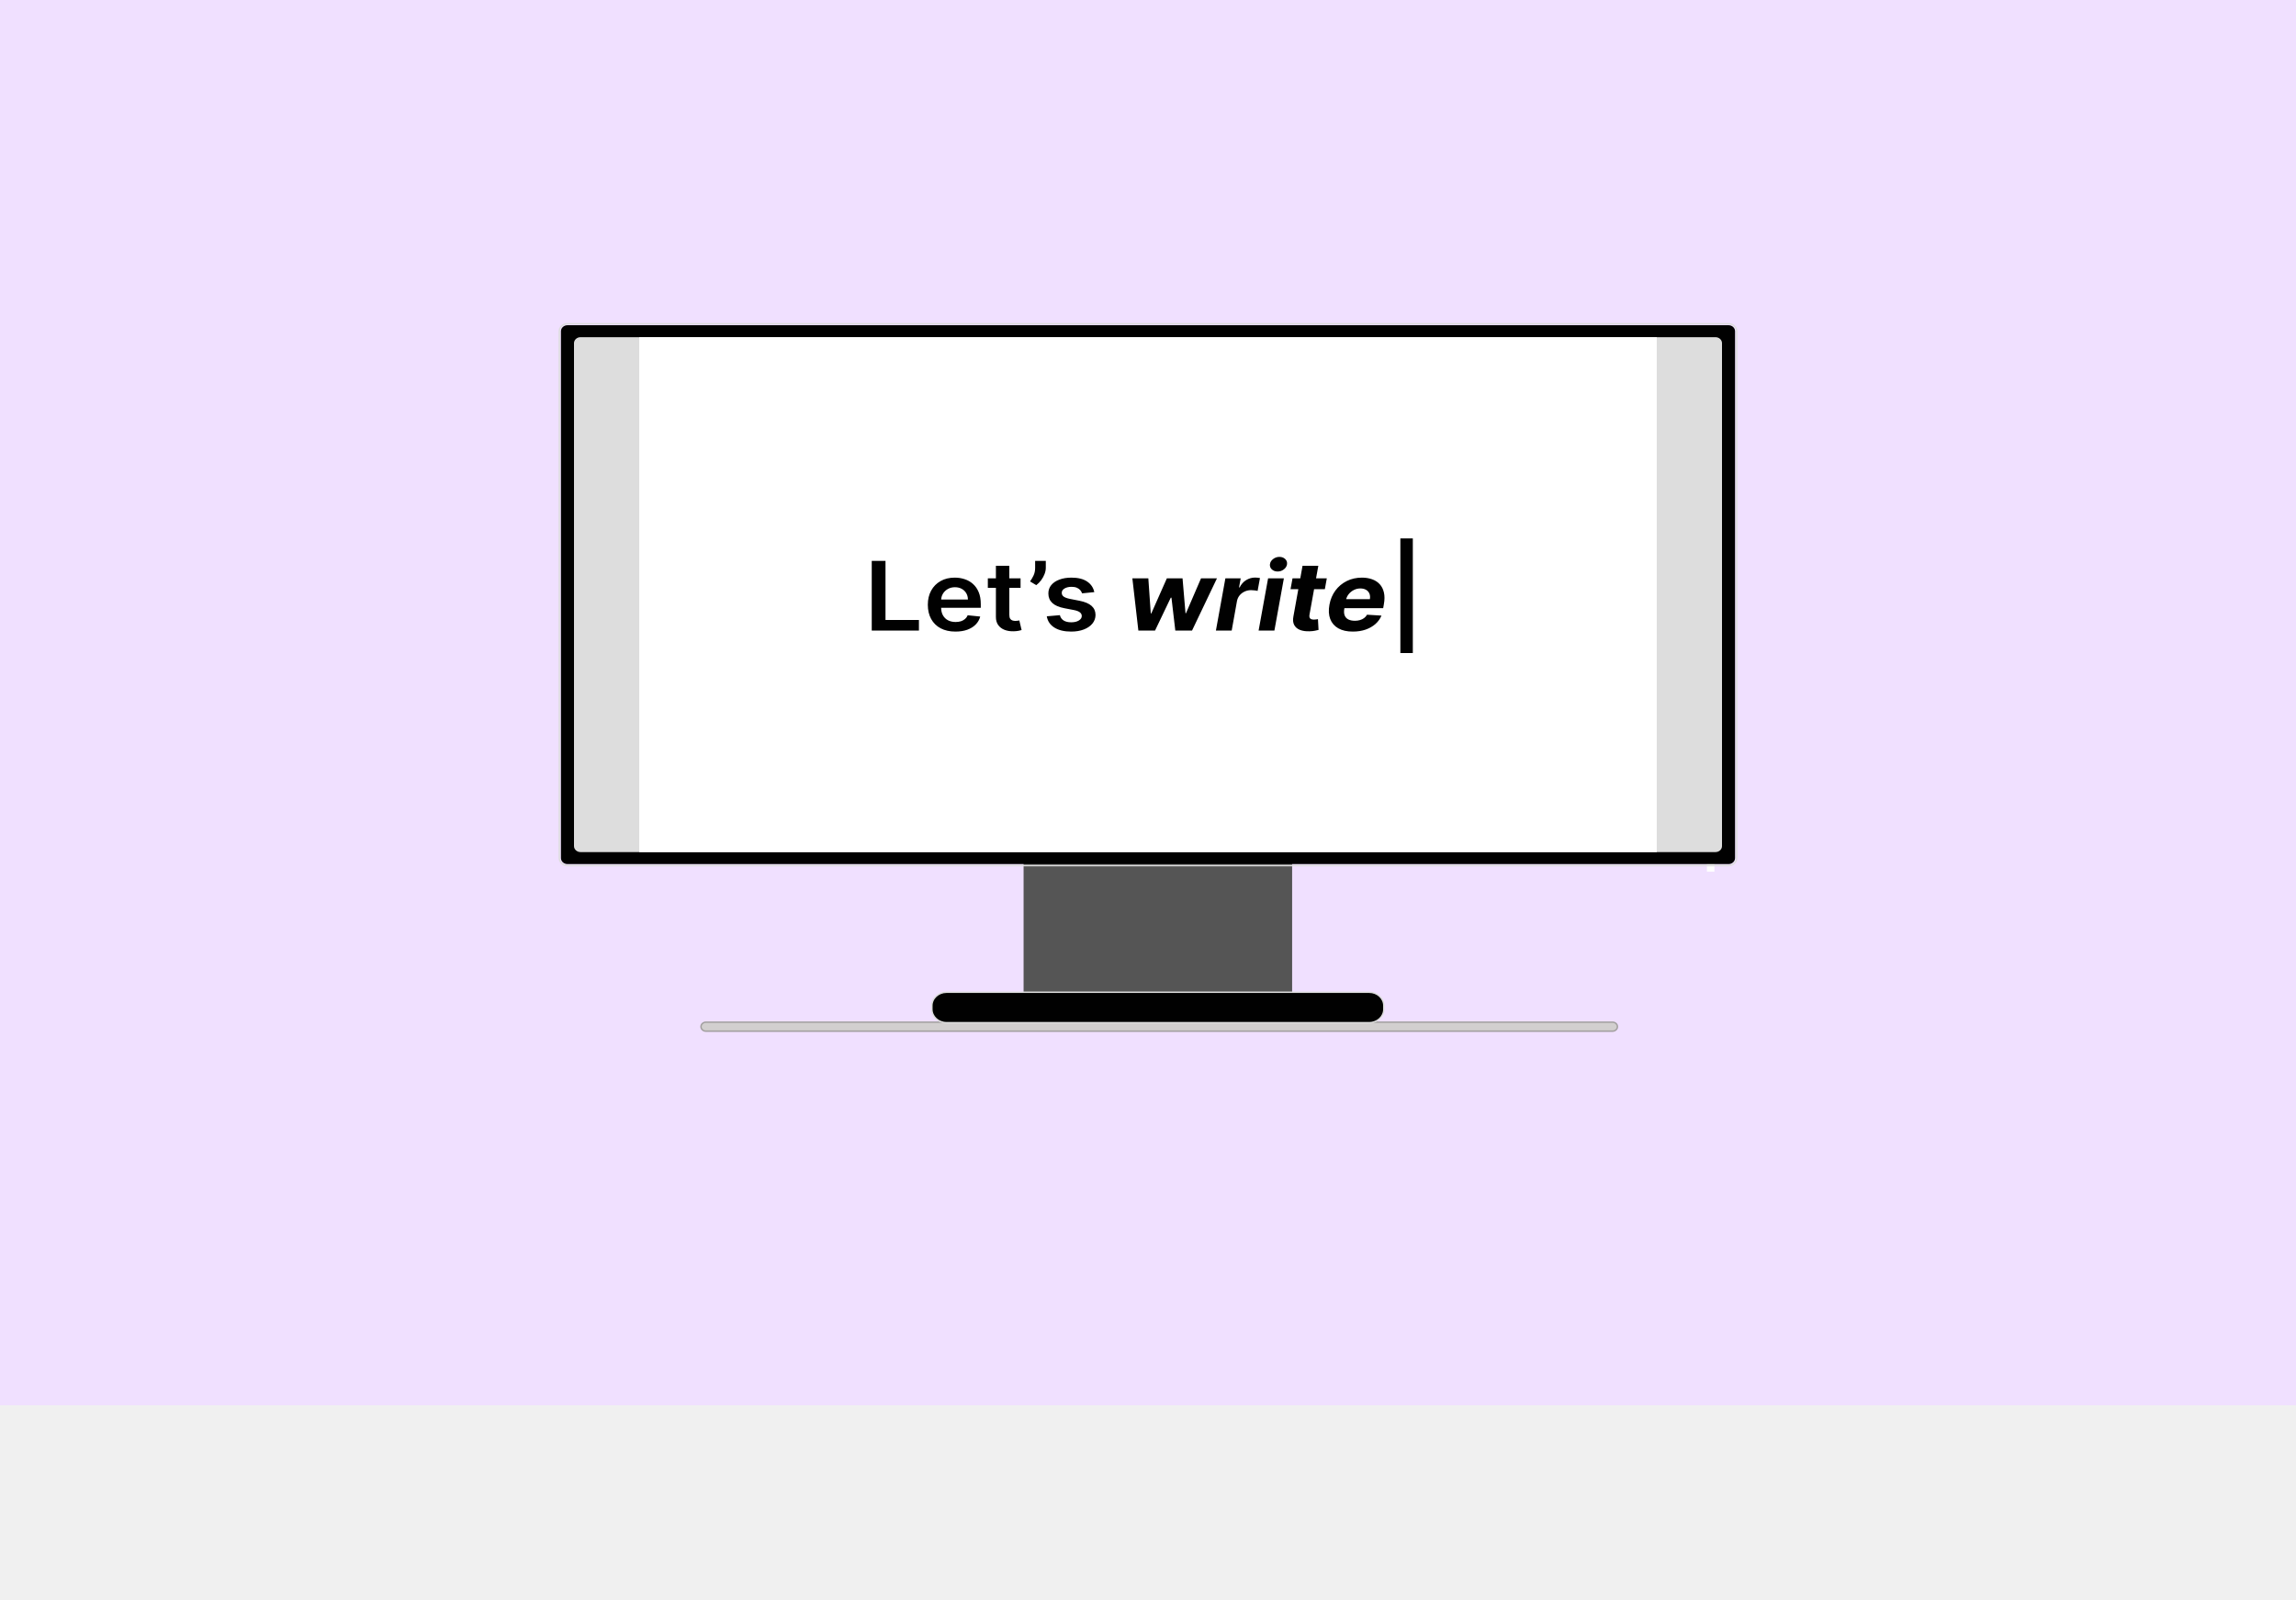
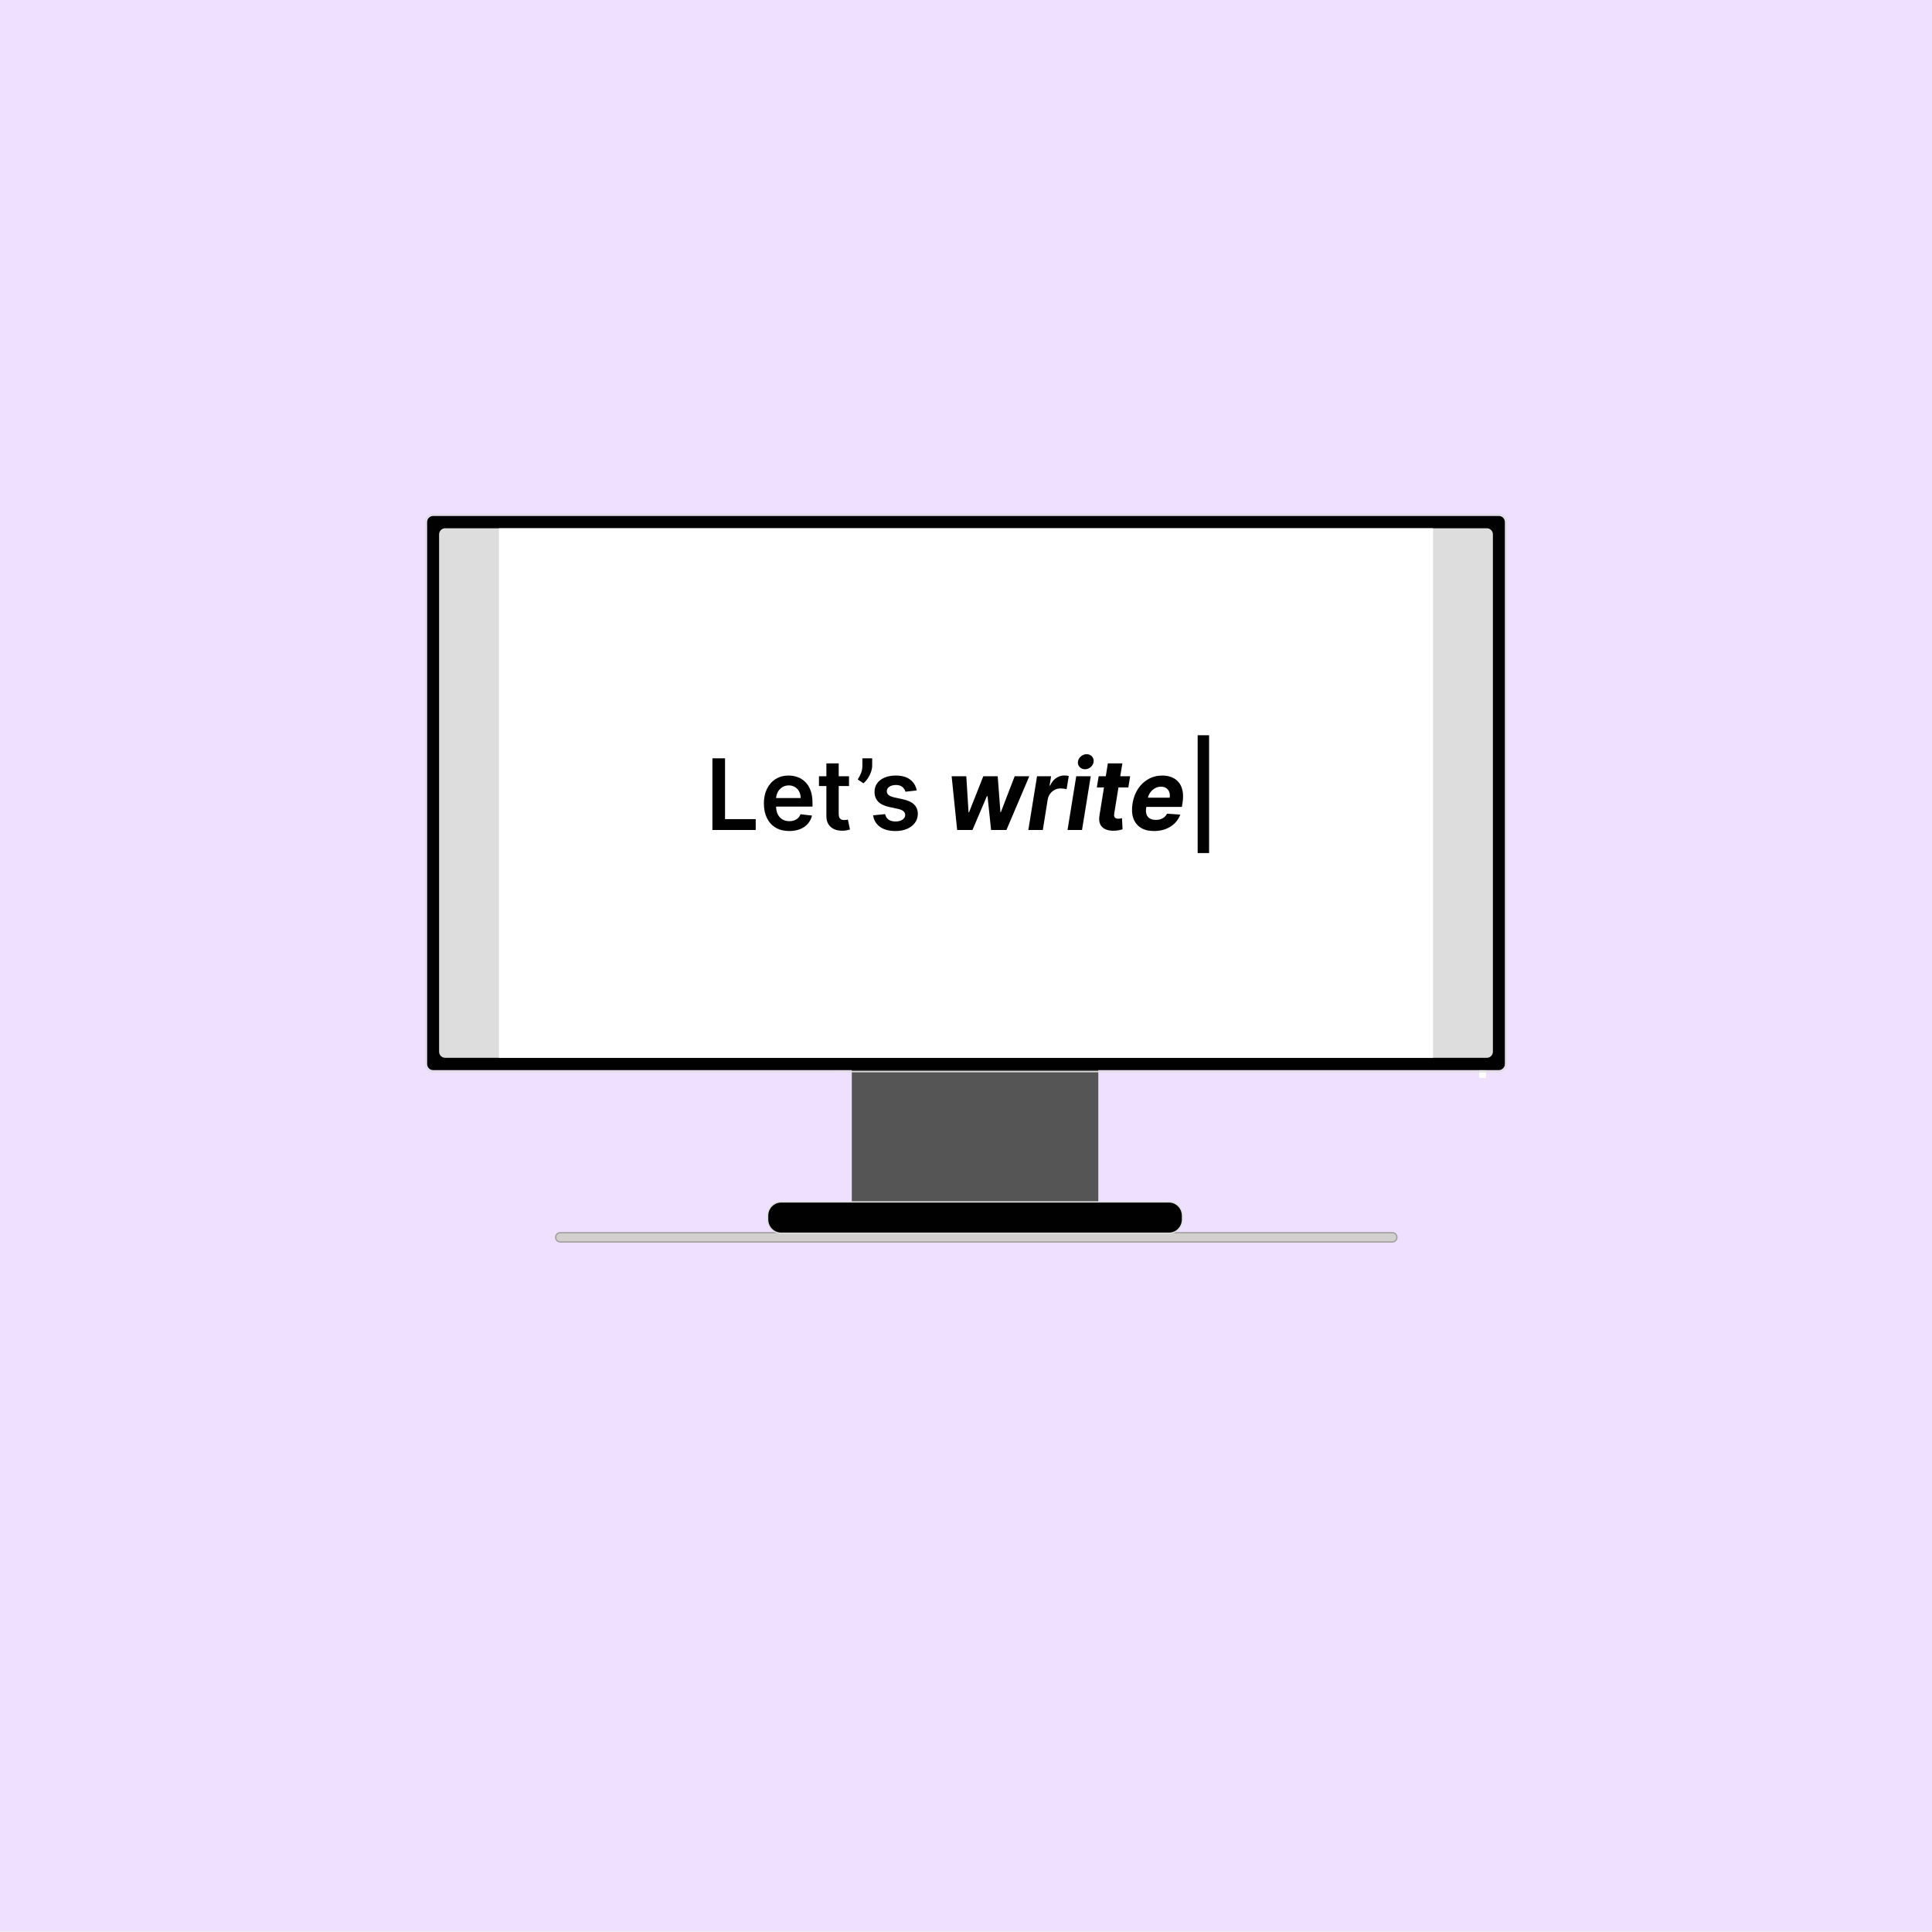
- <svg xmlns="http://www.w3.org/2000/svg" width="600" height="418" viewBox="100 50 400 418" fill="none">
+ <svg xmlns="http://www.w3.org/2000/svg" width="1200" height="1200" viewBox="100 100 1000 1100" fill="none">
  <g clip-path="url(#clip0_1678_3438)">
-     <path d="M600 0H0V417.196H600V0Z" fill="#F0E0FF" />
-     <path d="M421.398 317.095H184.466C183.76 317.095 183.188 317.62 183.188 318.268C183.188 318.916 183.76 319.442 184.466 319.442H421.398C422.104 319.442 422.676 318.916 422.676 318.268C422.676 317.62 422.104 317.095 421.398 317.095Z" fill="#D2CFCF" stroke="#A3A0A0" stroke-width="0.375" />
-     <path d="M334.254 252.28H270.898C269.016 252.28 267.489 253.681 267.489 255.409V309.795C267.489 311.524 269.016 312.924 270.898 312.924H334.254C336.137 312.924 337.664 311.524 337.664 309.795V255.409C337.664 253.681 336.137 252.28 334.254 252.28Z" fill="#555555" />
-     <path d="M357.795 309.272H247.358C245.24 309.272 243.522 310.848 243.522 312.793V313.709C243.522 315.653 245.24 317.229 247.358 317.229H357.795C359.913 317.229 361.63 315.653 361.63 313.709V312.793C361.63 310.848 359.913 309.272 357.795 309.272Z" fill="#010101" stroke="#DDDDDD" stroke-width="0.375" />
-     <path d="M446.062 271.87H448.016V277.778H446.062V271.87Z" fill="white" />
-     <path d="M451.705 134.587H148.296C147.119 134.587 146.165 135.462 146.165 136.542V274.217C146.165 275.297 147.119 276.173 148.296 276.173H451.705C452.882 276.173 453.835 275.297 453.835 274.217V136.542C453.835 135.462 452.882 134.587 451.705 134.587Z" stroke="#DDDDDD" stroke-width="0.375" />
-     <path d="M451.704 134.978H148.295C147.354 134.978 146.591 135.678 146.591 136.542V274.217C146.591 275.081 147.354 275.782 148.295 275.782H451.704C452.646 275.782 453.409 275.081 453.409 274.217V136.542C453.409 135.678 452.646 134.978 451.704 134.978Z" fill="#010101" />
-     <path d="M448.295 138.107H151.705C150.763 138.107 150 138.807 150 139.671V271.088C150 271.952 150.763 272.652 151.705 272.652H448.295C449.237 272.652 450 271.952 450 271.088V139.671C450 138.807 449.237 138.107 448.295 138.107Z" fill="#DDDDDD" />
-     <path d="M432.955 138.107H167.046V272.652H432.955V138.107Z" fill="white" />
-     <path d="M227.809 214.767V196.562H231.402V212.002H240.138V214.767H227.809ZM249.687 215.033C248.195 215.033 246.907 214.749 245.823 214.18C244.744 213.606 243.915 212.793 243.334 211.744C242.753 210.689 242.462 209.448 242.462 208.02C242.462 206.615 242.753 205.383 243.334 204.322C243.921 203.255 244.741 202.425 245.794 201.833C246.845 201.234 248.083 200.935 249.503 200.935C250.42 200.935 251.284 201.071 252.099 201.344C252.919 201.611 253.641 202.026 254.267 202.589C254.901 203.152 255.397 203.869 255.759 204.74C256.122 205.605 256.302 206.636 256.302 207.833V208.82H244.108V206.651H252.941C252.934 206.035 252.789 205.486 252.505 205.006C252.222 204.52 251.824 204.138 251.315 203.86C250.81 203.581 250.222 203.442 249.551 203.442C248.835 203.442 248.206 203.602 247.662 203.922C247.12 204.236 246.697 204.651 246.394 205.166C246.097 205.676 245.945 206.236 245.939 206.846V208.74C245.939 209.534 246.097 210.215 246.413 210.784C246.73 211.347 247.173 211.78 247.74 212.082C248.308 212.378 248.973 212.527 249.735 212.527C250.246 212.527 250.706 212.461 251.12 212.331C251.533 212.195 251.893 211.996 252.196 211.735C252.499 211.475 252.728 211.152 252.883 210.767L256.156 211.104C255.949 211.898 255.556 212.592 254.974 213.184C254.4 213.772 253.664 214.227 252.767 214.554C251.869 214.873 250.843 215.033 249.687 215.033ZM266.697 201.113V203.602H258.145V201.113H266.697ZM260.255 197.842H263.761V210.66C263.761 211.092 263.833 211.424 263.974 211.655C264.123 211.881 264.317 212.035 264.556 212.118C264.794 212.201 265.059 212.242 265.35 212.242C265.57 212.242 265.769 212.227 265.95 212.198C266.138 212.168 266.279 212.141 266.376 212.118L266.968 214.634C266.78 214.693 266.513 214.757 266.163 214.829C265.82 214.9 265.401 214.942 264.905 214.953C264.026 214.976 263.235 214.856 262.531 214.588C261.828 214.316 261.269 213.895 260.857 213.327C260.449 212.758 260.248 212.047 260.255 211.193V197.842ZM273.293 196.562V198.375C273.293 198.897 273.184 199.439 272.964 200.002C272.751 200.559 272.458 201.092 272.083 201.602C271.708 202.106 271.282 202.538 270.805 202.9L269.178 201.931C269.533 201.439 269.843 200.908 270.107 200.34C270.372 199.765 270.505 199.116 270.505 198.393V196.562H273.293ZM285.966 204.722L282.77 205.042C282.68 204.746 282.522 204.467 282.297 204.206C282.077 203.946 281.78 203.735 281.405 203.575C281.03 203.415 280.572 203.335 280.03 203.335C279.3 203.335 278.686 203.48 278.19 203.771C277.699 204.061 277.457 204.437 277.463 204.9C277.457 205.297 277.614 205.62 277.938 205.869C278.267 206.118 278.809 206.322 279.564 206.482L282.102 206.98C283.51 207.258 284.555 207.7 285.24 208.304C285.931 208.909 286.28 209.7 286.287 210.678C286.28 211.537 286.006 212.296 285.464 212.953C284.927 213.606 284.182 214.114 283.226 214.482C282.269 214.85 281.173 215.033 279.932 215.033C278.112 215.033 276.646 214.684 275.536 213.984C274.425 213.279 273.764 212.298 273.551 211.042L276.97 210.74C277.125 211.356 277.454 211.821 277.957 212.135C278.461 212.449 279.116 212.607 279.924 212.607C280.756 212.607 281.424 212.449 281.928 212.135C282.438 211.821 282.694 211.433 282.694 210.971C282.694 210.58 282.528 210.257 282.199 210.002C281.876 209.747 281.373 209.552 280.688 209.415L278.151 208.926C276.724 208.654 275.668 208.195 274.984 207.549C274.299 206.897 273.96 206.073 273.966 205.077C273.96 204.236 274.209 203.507 274.713 202.891C275.223 202.269 275.93 201.788 276.834 201.451C277.744 201.107 278.794 200.935 279.982 200.935C281.724 200.935 283.096 201.276 284.097 201.957C285.104 202.639 285.728 203.56 285.966 204.722ZM297.482 214.767L295.913 201.113H300.087L300.726 210.287H300.863L304.93 201.113H309.026L309.801 210.233H309.927L313.86 201.113H318.024L311.506 214.767H307.139L306.131 206.18H305.947L301.841 214.767H297.482ZM317.746 214.767L320.224 201.113H324.225L323.789 203.495H323.944C324.37 202.648 324.941 202.008 325.659 201.575C326.381 201.137 327.159 200.917 327.992 200.917C328.198 200.917 328.415 200.929 328.641 200.953C328.873 200.971 329.08 201 329.26 201.042L328.641 204.411C328.459 204.352 328.202 204.304 327.866 204.269C327.537 204.227 327.223 204.206 326.927 204.206C326.327 204.206 325.768 204.328 325.251 204.571C324.735 204.808 324.298 205.14 323.944 205.566C323.594 205.993 323.366 206.485 323.255 207.042L321.871 214.767H317.746ZM328.904 214.767L331.384 201.113H335.509L333.031 214.767H328.904ZM333.873 199.335C333.259 199.335 332.753 199.148 332.352 198.775C331.959 198.396 331.797 197.945 331.868 197.424C331.94 196.891 332.218 196.44 332.702 196.073C333.186 195.699 333.735 195.513 334.348 195.513C334.96 195.513 335.461 195.699 335.848 196.073C336.237 196.44 336.397 196.891 336.332 197.424C336.268 197.945 335.993 198.396 335.509 198.775C335.032 199.148 334.486 199.335 333.873 199.335ZM346.727 201.113L346.214 203.957H337.246L337.769 201.113H346.727ZM340.384 197.842H344.509L342.205 210.571C342.14 210.921 342.15 211.193 342.234 211.389C342.317 211.578 342.457 211.712 342.649 211.789C342.851 211.866 343.089 211.904 343.367 211.904C343.56 211.904 343.757 211.89 343.957 211.86C344.158 211.824 344.31 211.798 344.412 211.78L344.567 214.598C344.335 214.663 344.022 214.734 343.628 214.81C343.241 214.889 342.782 214.936 342.252 214.953C341.245 214.989 340.393 214.867 339.695 214.588C338.998 214.305 338.499 213.869 338.195 213.282C337.892 212.695 337.827 211.958 338.001 211.069L340.384 197.842ZM353.516 215.033C351.992 215.033 350.731 214.749 349.73 214.18C348.73 213.606 348.026 212.793 347.618 211.744C347.218 210.689 347.149 209.442 347.415 208.002C347.673 206.598 348.193 205.365 348.975 204.304C349.763 203.243 350.749 202.417 351.938 201.824C353.126 201.231 354.45 200.935 355.909 200.935C356.889 200.935 357.777 201.08 358.572 201.371C359.373 201.655 360.038 202.088 360.568 202.668C361.096 203.243 361.457 203.963 361.652 204.829C361.851 205.694 361.849 206.707 361.641 207.869L361.457 208.909H348.907L349.304 206.562H357.982C358.077 206.017 358.04 205.534 357.864 205.113C357.69 204.692 357.401 204.363 356.993 204.126C356.586 203.883 356.086 203.762 355.491 203.762C354.885 203.762 354.317 203.898 353.787 204.171C353.259 204.443 352.812 204.802 352.451 205.246C352.096 205.685 351.868 206.162 351.764 206.677L351.309 209.007C351.179 209.724 351.205 210.319 351.385 210.793C351.573 211.267 351.897 211.623 352.353 211.86C352.812 212.091 353.393 212.207 354.097 212.207C354.556 212.207 354.985 212.147 355.386 212.029C355.793 211.91 356.155 211.735 356.47 211.504C356.787 211.267 357.044 210.974 357.245 210.624L361.013 210.855C360.663 211.697 360.135 212.432 359.424 213.06C358.715 213.682 357.859 214.167 356.859 214.518C355.863 214.862 354.75 215.033 353.516 215.033ZM369.203 190.695V220.633H365.949V190.695H369.203Z" fill="#010101" />
+     <path d="M1200 0.465H0V1199.65H1200V0.465Z" fill="#F0E0FF" />
+     <path d="M842.794 801.852H368.931C367.519 801.852 366.374 803.029 366.374 804.481C366.374 805.933 367.519 807.11 368.931 807.11H842.794C844.207 807.11 845.351 805.933 845.351 804.481C845.351 803.029 844.207 801.852 842.794 801.852Z" fill="#D2CFCF" stroke="#A3A0A0" stroke-width="0.75" />
+     <path d="M668.509 656.614H541.797C538.031 656.614 534.979 659.753 534.979 663.626V785.495C534.979 789.367 538.031 792.506 541.797 792.506H668.509C672.274 792.506 675.327 789.367 675.327 785.495V663.626C675.327 659.753 672.274 656.614 668.509 656.614Z" fill="#555555" />
+     <path d="M715.589 784.323H494.714C490.478 784.323 487.044 787.854 487.044 792.211V794.265C487.044 798.621 490.478 802.153 494.714 802.153H715.589C719.825 802.153 723.259 798.621 723.259 794.265V792.211C723.259 787.854 719.825 784.323 715.589 784.323Z" fill="#010101" stroke="#DDDDDD" stroke-width="0.75" />
+     <path d="M892.125 700.513H896.032V713.751H892.125V700.513Z" fill="white" />
+     <path d="M903.409 392.89H296.59C294.237 392.89 292.329 394.852 292.329 397.272V705.771C292.329 708.192 294.237 710.153 296.59 710.153H903.409C905.762 710.153 907.67 708.192 907.67 705.771V397.272C907.67 394.852 905.762 392.89 903.409 392.89Z" stroke="#DDDDDD" stroke-width="0.75" />
+     <path d="M903.408 393.766H296.59C294.707 393.766 293.181 395.336 293.181 397.272V705.771C293.181 707.708 294.707 709.277 296.59 709.277H903.408C905.291 709.277 906.817 707.708 906.817 705.771V397.272C906.817 395.336 905.291 393.766 903.408 393.766Z" fill="#010101" />
+     <path d="M896.59 400.777H303.408C301.525 400.777 299.999 402.347 299.999 404.283V698.76C299.999 700.696 301.525 702.266 303.408 702.266H896.59C898.473 702.266 899.999 700.696 899.999 698.76V404.283C899.999 402.347 898.473 400.777 896.59 400.777Z" fill="#DDDDDD" />
+     <path d="M865.909 400.777H334.091V702.266H865.909V400.777Z" fill="white" />
+     <path d="M455.616 572.556V531.763H462.803V566.361H480.274V572.556H455.616ZM499.373 573.152C496.39 573.152 493.813 572.517 491.645 571.241C489.488 569.955 487.828 568.134 486.666 565.784C485.504 563.42 484.923 560.638 484.923 557.438C484.923 554.291 485.504 551.529 486.666 549.152C487.841 546.761 489.481 544.902 491.587 543.575C493.69 542.233 496.165 541.563 499.005 541.563C500.839 541.563 502.567 541.868 504.197 542.479C505.837 543.076 507.282 544.006 508.533 545.267C509.801 546.529 510.793 548.136 511.516 550.088C512.242 552.026 512.604 554.337 512.604 557.019V559.231H488.216V554.37H505.881C505.867 552.989 505.577 551.761 505.008 550.685C504.442 549.597 503.648 548.74 502.629 548.116C501.62 547.492 500.443 547.18 499.1 547.18C497.668 547.18 496.41 547.538 495.323 548.255C494.239 548.959 493.393 549.889 492.787 551.044C492.193 552.186 491.89 553.441 491.876 554.808V559.051C491.876 560.831 492.193 562.358 492.824 563.632C493.458 564.894 494.345 565.863 495.48 566.541C496.615 567.205 497.945 567.537 499.468 567.537C500.491 567.537 501.412 567.39 502.24 567.098C503.065 566.793 503.784 566.348 504.391 565.764C504.998 565.179 505.455 564.456 505.765 563.593L512.31 564.35C511.898 566.129 511.11 567.682 509.948 569.01C508.799 570.326 507.326 571.347 505.533 572.079C503.737 572.794 501.684 573.152 499.373 573.152ZM533.392 541.961V547.538H516.289V541.961H533.392ZM520.509 534.631H527.522V563.354C527.522 564.323 527.665 565.066 527.948 565.585C528.245 566.089 528.633 566.434 529.11 566.62C529.588 566.806 530.116 566.899 530.699 566.899C531.139 566.899 531.538 566.866 531.899 566.8C532.274 566.733 532.557 566.673 532.751 566.62L533.934 572.258C533.559 572.391 533.024 572.535 532.325 572.696C531.64 572.854 530.801 572.949 529.809 572.973C528.05 573.026 526.468 572.756 525.06 572.156C523.656 571.546 522.538 570.603 521.713 569.331C520.898 568.054 520.496 566.461 520.509 564.549V534.631ZM546.585 531.763V535.826C546.585 536.995 546.367 538.21 545.927 539.471C545.501 540.72 544.915 541.915 544.165 543.056C543.415 544.185 542.563 545.155 541.608 545.965L538.356 543.794C539.065 542.691 539.685 541.503 540.214 540.228C540.742 538.94 541.008 537.486 541.008 535.866V531.763H546.585ZM571.932 550.048L565.54 550.765C565.359 550.101 565.042 549.477 564.592 548.893C564.152 548.308 563.559 547.837 562.809 547.478C562.059 547.12 561.142 546.941 560.058 546.941C558.599 546.941 557.372 547.266 556.38 547.917C555.398 548.567 554.914 549.41 554.924 550.446C554.914 551.336 555.227 552.06 555.875 552.617C556.533 553.175 557.617 553.633 559.127 553.992L564.204 555.107C567.02 555.732 569.109 556.721 570.48 558.075C571.86 559.43 572.559 561.202 572.573 563.394C572.559 565.319 572.01 567.019 570.926 568.493C569.852 569.955 568.363 571.094 566.45 571.918C564.538 572.742 562.346 573.152 559.864 573.152C556.223 573.152 553.291 572.37 551.072 570.803C548.849 569.222 547.526 567.025 547.1 564.21L553.939 563.533C554.249 564.914 554.907 565.956 555.913 566.66C556.922 567.364 558.231 567.716 559.847 567.716C561.51 567.716 562.847 567.364 563.856 566.66C564.875 565.956 565.387 565.086 565.387 564.051C565.387 563.174 565.056 562.45 564.398 561.879C563.75 561.309 562.745 560.87 561.374 560.565L556.301 559.469C553.448 558.859 551.334 557.829 549.967 556.382C548.597 554.921 547.918 553.076 547.932 550.845C547.918 548.959 548.416 547.326 549.425 545.945C550.445 544.551 551.859 543.475 553.666 542.718C555.487 541.948 557.587 541.563 559.963 541.563C563.447 541.563 566.191 542.326 568.192 543.853C570.207 545.38 571.455 547.445 571.932 550.048ZM594.964 572.556L591.824 541.961H600.173L601.451 562.517H601.724L609.858 541.961H618.05L619.601 562.398H619.854L627.718 541.961H636.047L623.01 572.556H614.276L612.262 553.315H611.893L603.681 572.556H594.964ZM635.491 572.556L640.448 541.961H648.449L647.576 547.299H647.887C648.739 545.4 649.881 543.966 651.316 542.997C652.762 542.014 654.316 541.523 655.983 541.523C656.396 541.523 656.829 541.549 657.282 541.603C657.746 541.642 658.158 541.709 658.52 541.802L657.282 549.351C656.917 549.218 656.402 549.112 655.731 549.032C655.073 548.939 654.446 548.893 653.852 548.893C652.652 548.893 651.534 549.165 650.501 549.709C649.468 550.241 648.596 550.984 647.887 551.94C647.188 552.896 646.731 553.998 646.509 555.247L643.741 572.556H635.491ZM657.807 572.556L662.767 541.961H671.017L666.06 572.556H657.807ZM667.744 537.977C666.517 537.977 665.505 537.559 664.704 536.722C663.916 535.873 663.592 534.863 663.735 533.695C663.879 532.5 664.434 531.49 665.402 530.667C666.371 529.831 667.468 529.412 668.696 529.412C669.92 529.412 670.922 529.831 671.696 530.667C672.473 531.49 672.793 532.5 672.664 533.695C672.534 534.863 671.985 535.873 671.017 536.722C670.063 537.559 668.972 537.977 667.744 537.977ZM693.452 541.961L692.426 548.335H674.491L675.538 541.961H693.452ZM680.767 534.631H689.017L684.408 563.154C684.279 563.938 684.299 564.549 684.466 564.987C684.633 565.412 684.913 565.71 685.298 565.883C685.7 566.056 686.177 566.142 686.733 566.142C687.118 566.142 687.514 566.109 687.913 566.042C688.315 565.963 688.618 565.903 688.823 565.863L689.133 572.177C688.669 572.325 688.042 572.482 687.255 572.654C686.481 572.829 685.564 572.935 684.504 572.973C682.489 573.054 680.784 572.78 679.39 572.156C677.996 571.522 676.997 570.544 676.39 569.229C675.783 567.915 675.654 566.262 676.001 564.27L680.767 534.631ZM707.031 573.152C703.983 573.152 701.46 572.517 699.459 571.241C697.458 569.955 696.05 568.134 695.235 565.784C694.434 563.42 694.298 560.625 694.83 557.398C695.345 554.251 696.384 551.489 697.949 549.112C699.524 546.735 701.498 544.883 703.874 543.555C706.25 542.227 708.899 541.563 711.817 541.563C713.777 541.563 715.554 541.888 717.142 542.539C718.745 543.176 720.074 544.145 721.134 545.447C722.191 546.735 722.914 548.348 723.302 550.287C723.701 552.226 723.698 554.496 723.282 557.099L722.914 559.43H697.813L698.607 554.171H715.963C716.154 552.949 716.079 551.867 715.727 550.924C715.38 549.981 714.8 549.245 713.985 548.713C713.171 548.169 712.172 547.897 710.982 547.897C709.768 547.897 708.633 548.202 707.573 548.813C706.516 549.424 705.623 550.227 704.9 551.223C704.191 552.206 703.734 553.275 703.526 554.43L702.616 559.649C702.357 561.255 702.408 562.59 702.769 563.652C703.144 564.715 703.792 565.511 704.706 566.042C705.623 566.561 706.785 566.819 708.193 566.819C709.11 566.819 709.969 566.687 710.771 566.421C711.585 566.155 712.308 565.764 712.939 565.246C713.573 564.715 714.088 564.058 714.49 563.274L722.024 563.792C721.325 565.677 720.268 567.324 718.847 568.732C717.429 570.127 715.717 571.213 713.716 571.999C711.725 572.77 709.499 573.152 707.031 573.152ZM738.405 518.616V585.702H731.897V518.616H738.405Z" fill="#010101" />
  </g>
  <defs>
    <clipPath id="clip0_1678_3438">
-       <rect width="600" height="417.196" fill="white" />
+       <rect width="1200" height="1200" fill="white" />
    </clipPath>
  </defs>
</svg>
